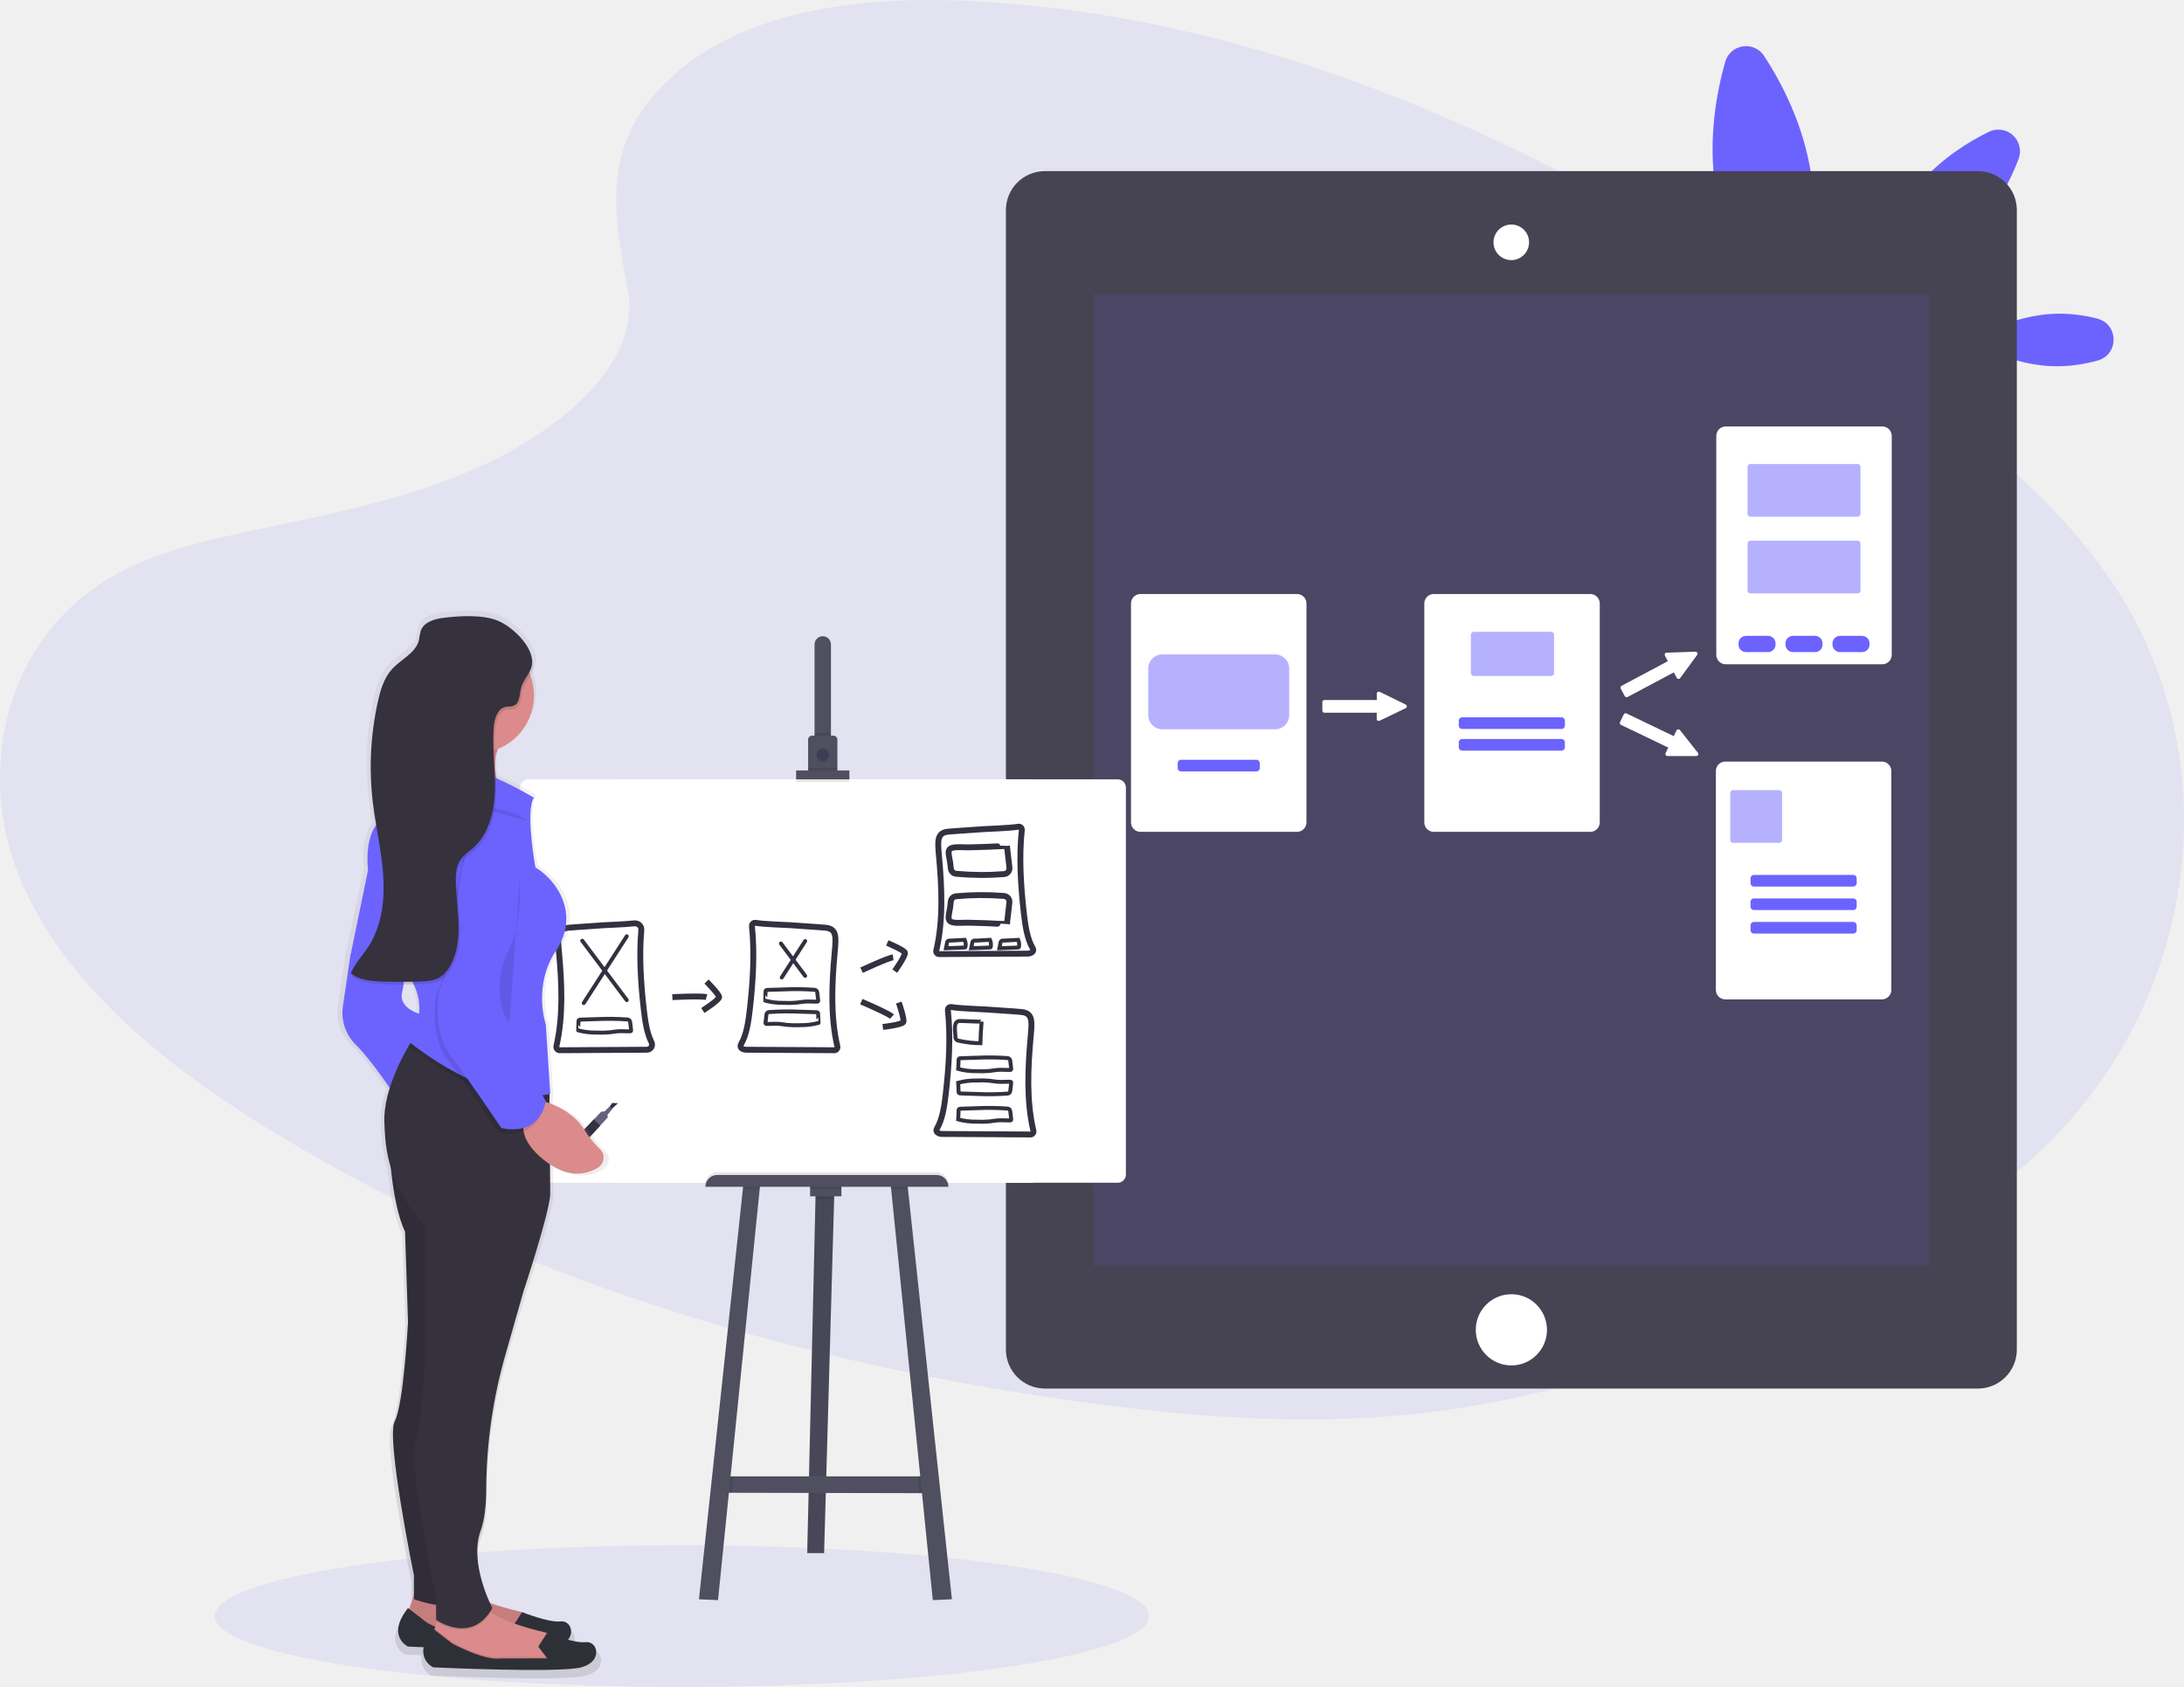
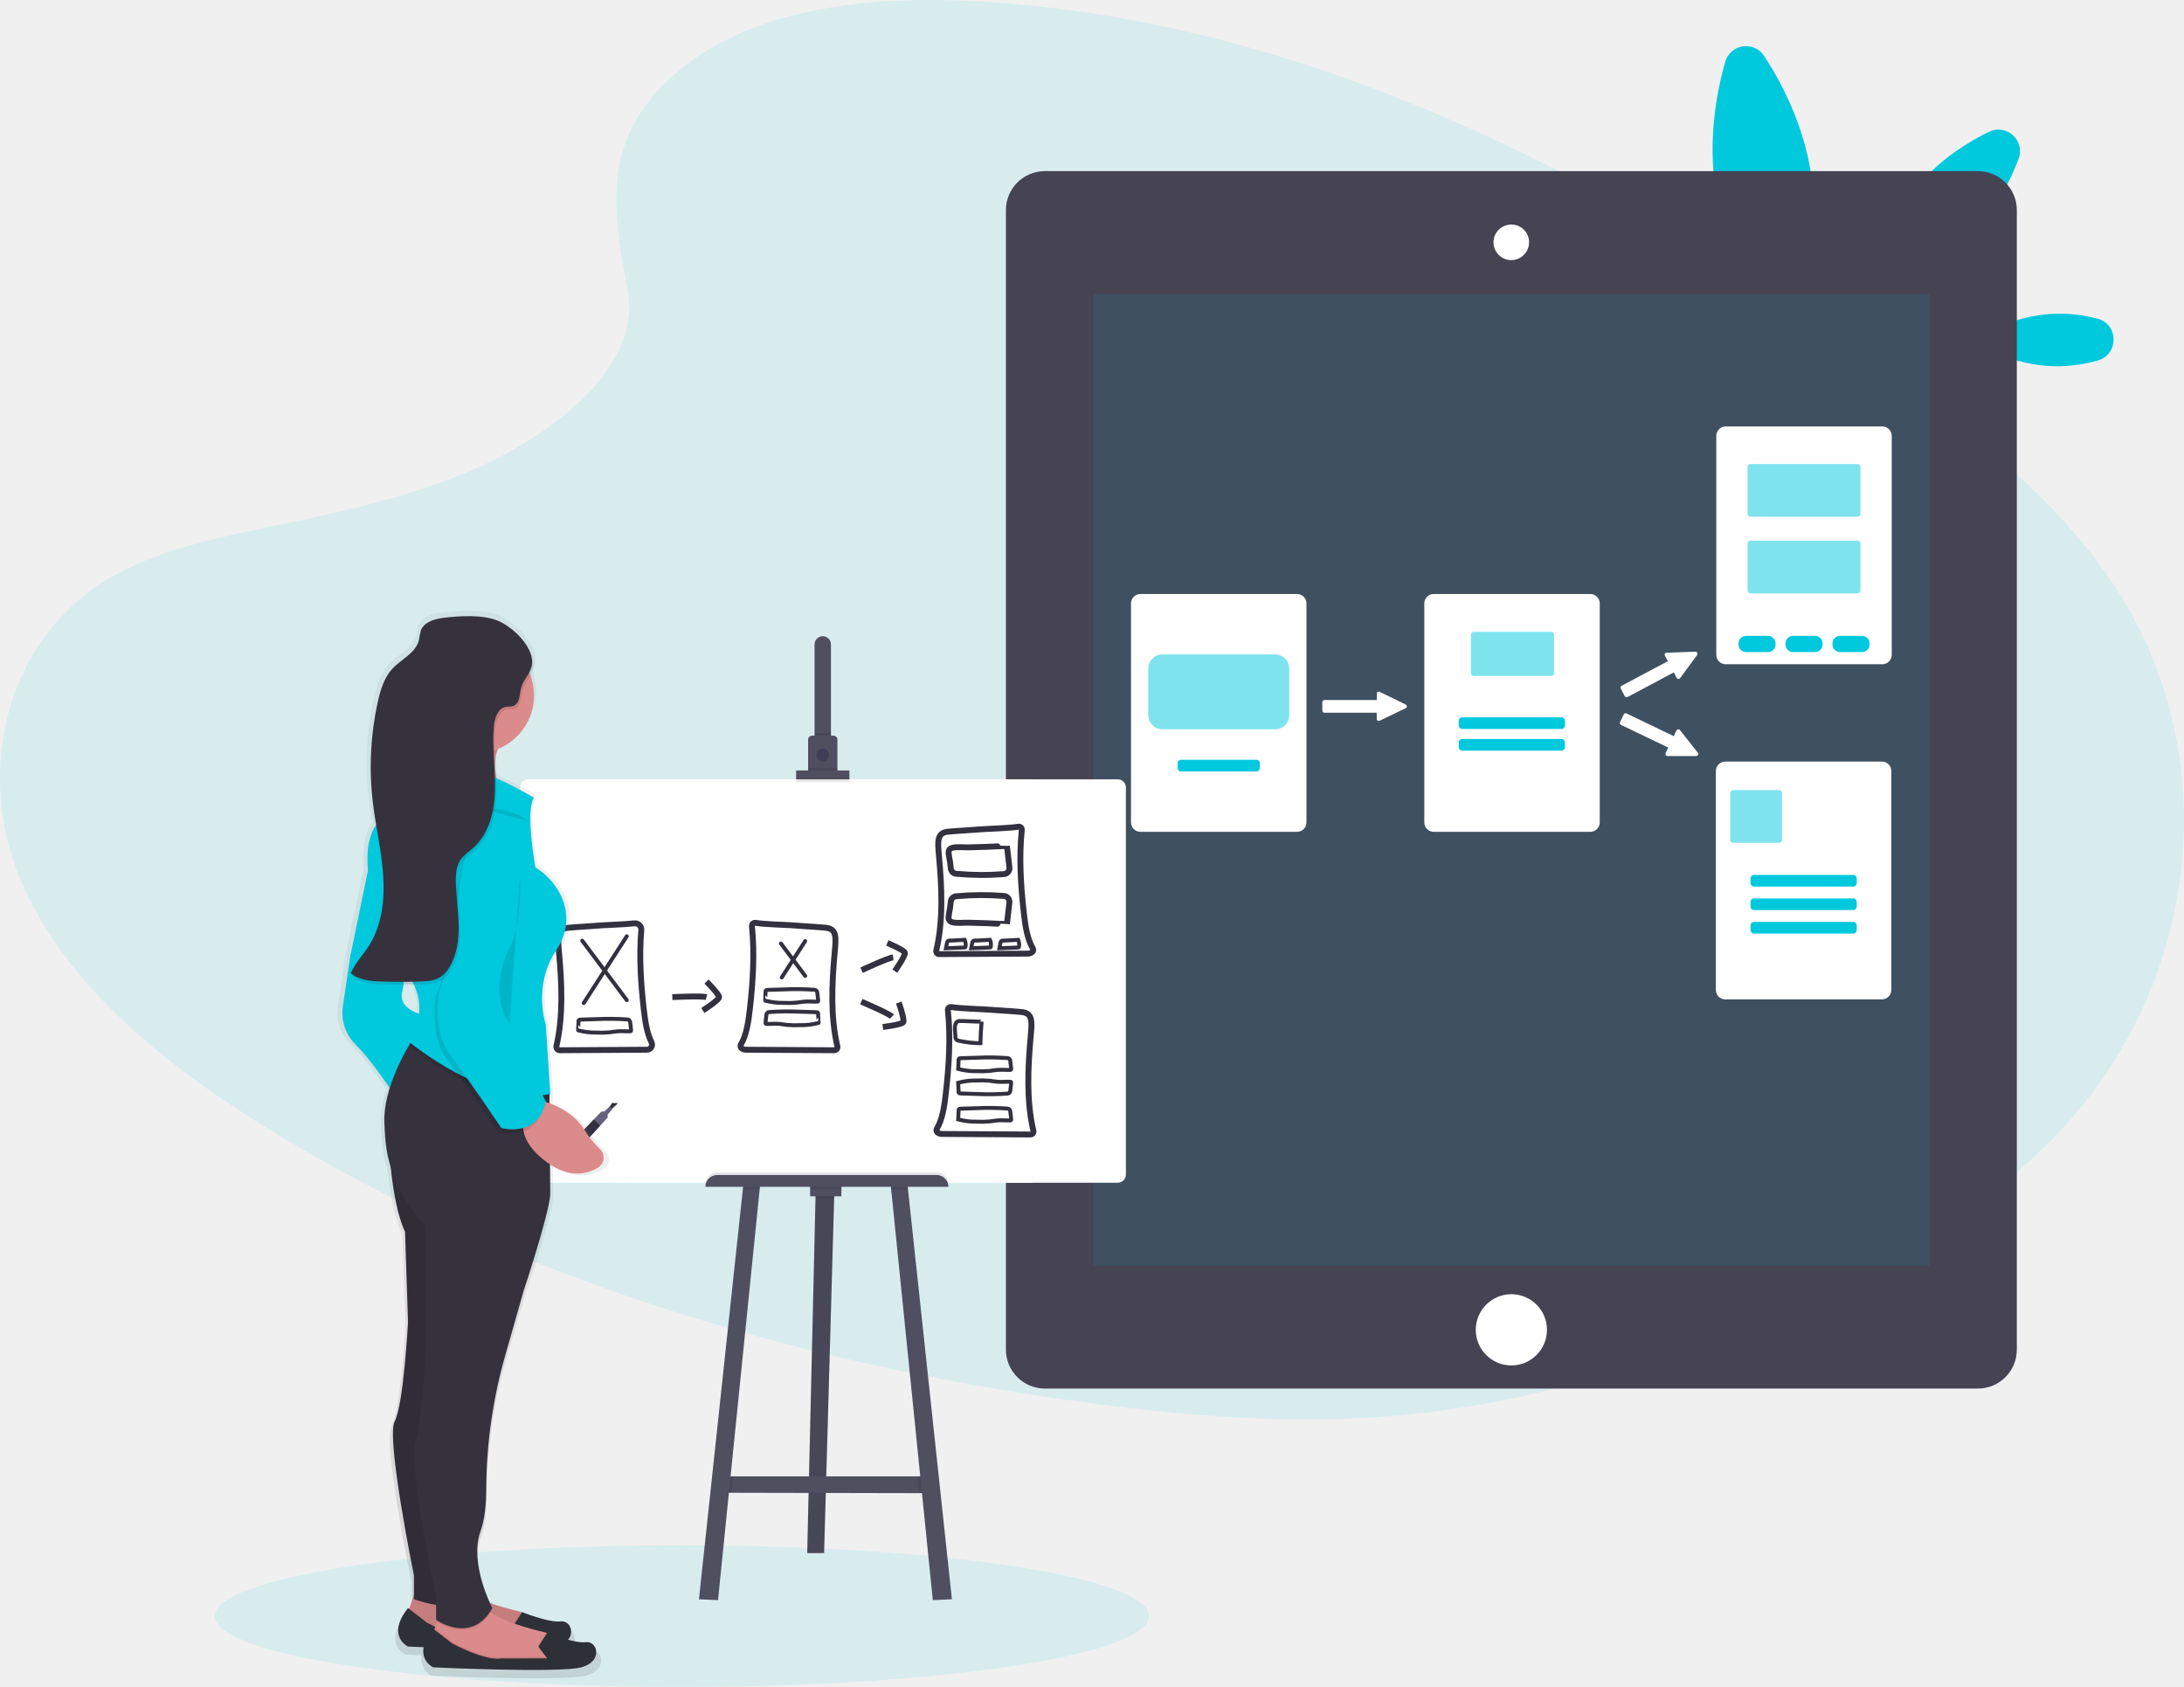
<svg xmlns="http://www.w3.org/2000/svg" id="a6f4e524-a1b8-434a-a0ca-43acb27f4769" data-name="Layer 1" width="1110.46" height="857.68" viewBox="0 0 1110.46 857.68">
  <defs>
    <linearGradient id="ed123d47-1cc8-43ee-8efc-264e01b6d696" x1="2277.26" y1="874.51" x2="2277.26" y2="331.66" gradientTransform="translate(-1992)" gradientUnits="userSpaceOnUse">
      <stop offset="0" stop-color="gray" stop-opacity="0.25" />
      <stop offset="0.54" stop-color="gray" stop-opacity="0.12" />
      <stop offset="1" stop-color="gray" stop-opacity="0.1" />
    </linearGradient>
  </defs>
-   <ellipse cx="346.73" cy="821.68" rx="237.5" ry="36" fill="#6c63ff" opacity="0.1" />
-   <path d="M387.66,59C425.33,25.8,484.47,19,538.31,21.68,707.39,30,860,110.67,992.05,201.94c47.8,33.05,94.86,68.65,125.88,114.16,63.16,92.62,44.42,220.94-43.4,297.24-29.88,26-66.1,45.87-103.28,63.51-66.12,31.37-137.46,56.55-212.5,63.72-53.51,5.11-107.68.95-160.88-6.18-148.64-19.92-294.54-64-416.82-139.37C127.42,562,76.87,520.86,54.76,467.37s-8-121.27,46.81-152.92c22.65-13.1,49.73-19,76.24-24.57,39-8.17,78.68-16.23,113.9-32.84,36.37-17.17,79.44-50.36,72.24-88.34C356.22,127.93,350,92.14,387.66,59Z" transform="translate(-44.77 -21.16)" fill="#6c63ff" opacity="0.1" />
-   <path d="M965.6,109.62c6.76,44.56-12.05,84.37-12.05,84.37S923.78,161.56,917,117c-3.79-25,.46-48.48,4.92-64.3a11,11,0,0,1,19.89-3C950.78,63.46,961.81,84.63,965.6,109.62Z" transform="translate(-44.77 -21.16)" fill="#6c63ff" />
-   <path d="M1091.3,180.64a76.91,76.91,0,0,1,19.85,2.51c10.91,2.8,11.08,18.25.23,21.29a77.15,77.15,0,0,1-19.79,2.94c-24.53.27-44.56-12.89-44.56-12.89S1066.77,180.91,1091.3,180.64Z" transform="translate(-44.77 -21.16)" fill="#6c63ff" />
-   <path d="M1022.32,112.9c-22.83,25.09-27.66,57.88-27.66,57.88s32.18-7.9,55-33c10.58-11.63,17.3-24.91,21.46-35.81A11,11,0,0,0,1056,88.17C1045.48,93.34,1032.9,101.27,1022.32,112.9Z" transform="translate(-44.77 -21.16)" fill="#6c63ff" />
+   <ellipse cx="346.73" cy="821.68" rx="237.5" ry="36" fill="#00c8dd" opacity="0.1" />
+   <path d="M387.66,59C425.33,25.8,484.47,19,538.31,21.68,707.39,30,860,110.67,992.05,201.94c47.8,33.05,94.86,68.65,125.88,114.16,63.16,92.62,44.42,220.94-43.4,297.24-29.88,26-66.1,45.87-103.28,63.51-66.12,31.37-137.46,56.55-212.5,63.72-53.51,5.11-107.68.95-160.88-6.18-148.64-19.92-294.54-64-416.82-139.37C127.42,562,76.87,520.86,54.76,467.37s-8-121.27,46.81-152.92c22.65-13.1,49.73-19,76.24-24.57,39-8.17,78.68-16.23,113.9-32.84,36.37-17.17,79.44-50.36,72.24-88.34C356.22,127.93,350,92.14,387.66,59Z" transform="translate(-44.77 -21.16)" fill="#00c8dd" opacity="0.1" />
+   <path d="M965.6,109.62c6.76,44.56-12.05,84.37-12.05,84.37S923.78,161.56,917,117c-3.79-25,.46-48.48,4.92-64.3a11,11,0,0,1,19.89-3C950.78,63.46,961.81,84.63,965.6,109.62Z" transform="translate(-44.77 -21.16)" fill="#00c8dd" />
+   <path d="M1091.3,180.64a76.91,76.91,0,0,1,19.85,2.51c10.91,2.8,11.08,18.25.23,21.29a77.15,77.15,0,0,1-19.79,2.94c-24.53.27-44.56-12.89-44.56-12.89S1066.77,180.91,1091.3,180.64Z" transform="translate(-44.77 -21.16)" fill="#00c8dd" />
+   <path d="M1022.32,112.9c-22.83,25.09-27.66,57.88-27.66,57.88s32.18-7.9,55-33c10.58-11.63,17.3-24.91,21.46-35.81A11,11,0,0,0,1056,88.17C1045.48,93.34,1032.9,101.27,1022.32,112.9Z" transform="translate(-44.77 -21.16)" fill="#00c8dd" />
  <rect x="511.46" y="87.01" width="514" height="618.97" rx="19.8" fill="#464353" />
-   <rect x="555.8" y="149.45" width="425.32" height="494.09" fill="#6c63ff" opacity="0.1" />
+   <rect x="555.8" y="149.45" width="425.32" height="494.09" fill="#00c8dd" opacity="0.1" />
  <circle cx="768.46" cy="676.12" r="18.1" fill="#fff" />
  <path d="M813.23,152.92a8.55,8.55,0,1,1,8.55-8.55A8.57,8.57,0,0,1,813.23,152.92Z" transform="translate(-44.77 -21.16)" fill="#fff" />
  <path d="M813.23,136.32a8.05,8.05,0,1,1-8.05,8.05,8.06,8.06,0,0,1,8.05-8.05m0-1a9.05,9.05,0,1,0,9,9.05,9,9,0,0,0-9-9.05Z" transform="translate(-44.77 -21.16)" fill="#fff" />
  <rect x="575.56" y="302.51" width="88.21" height="119.92" rx="4.3" fill="#fff" stroke="#fff" stroke-miterlimit="10" />
-   <rect x="583.83" y="332.73" width="71.67" height="38.05" rx="7.14" fill="#6c63ff" opacity="0.5" />
-   <rect x="598.79" y="386.3" width="41.75" height="5.91" rx="1.69" fill="#6c63ff" />
+   <rect x="583.83" y="332.73" width="71.67" height="38.05" rx="7.14" fill="#00c8dd" opacity="0.5" />
+   <rect x="598.79" y="386.3" width="41.75" height="5.91" rx="1.69" fill="#00c8dd" />
  <rect x="724.69" y="302.51" width="88.21" height="119.92" rx="4.3" fill="#fff" stroke="#fff" stroke-miterlimit="10" />
-   <rect x="747.89" y="321.24" width="42.27" height="22.44" rx="1.46" fill="#6c63ff" opacity="0.5" />
-   <rect x="741.71" y="364.71" width="53.96" height="5.91" rx="1.69" fill="#6c63ff" />
-   <rect x="741.71" y="375.73" width="53.96" height="5.91" rx="1.69" fill="#6c63ff" />
+   <rect x="747.89" y="321.24" width="42.27" height="22.44" rx="1.46" fill="#00c8dd" opacity="0.5" />
+   <rect x="741.71" y="364.71" width="53.96" height="5.91" rx="1.69" fill="#00c8dd" />
+   <rect x="741.71" y="375.73" width="53.96" height="5.91" rx="1.69" fill="#00c8dd" />
  <rect x="873.15" y="217.32" width="88.21" height="119.92" rx="4.3" fill="#fff" stroke="#fff" stroke-miterlimit="10" />
-   <rect x="888.54" y="235.93" width="57.43" height="26.8" rx="1.46" fill="#6c63ff" opacity="0.5" />
-   <rect x="888.54" y="274.88" width="57.43" height="26.8" rx="1.46" fill="#6c63ff" opacity="0.5" />
-   <rect x="883.95" y="323.28" width="18.84" height="8.27" rx="3.83" fill="#6c63ff" />
-   <rect x="907.84" y="323.28" width="18.84" height="8.27" rx="3.83" fill="#6c63ff" />
-   <rect x="931.73" y="323.28" width="18.84" height="8.27" rx="3.83" fill="#6c63ff" />
+   <rect x="888.54" y="235.93" width="57.43" height="26.8" rx="1.46" fill="#00c8dd" opacity="0.5" />
+   <rect x="888.54" y="274.88" width="57.43" height="26.8" rx="1.46" fill="#00c8dd" opacity="0.5" />
+   <rect x="883.95" y="323.28" width="18.84" height="8.27" rx="3.83" fill="#00c8dd" />
+   <rect x="907.84" y="323.28" width="18.84" height="8.27" rx="3.83" fill="#00c8dd" />
+   <rect x="931.73" y="323.28" width="18.84" height="8.27" rx="3.83" fill="#00c8dd" />
  <rect x="872.94" y="387.7" width="88.21" height="119.92" rx="4.3" fill="#fff" stroke="#fff" stroke-miterlimit="10" />
-   <rect x="879.75" y="401.72" width="26.36" height="26.8" rx="1.46" fill="#6c63ff" opacity="0.5" />
-   <rect x="890.07" y="444.84" width="53.96" height="5.91" rx="1.69" fill="#6c63ff" />
-   <rect x="890.07" y="456.79" width="53.96" height="5.91" rx="1.69" fill="#6c63ff" />
-   <rect x="890.07" y="468.74" width="53.96" height="5.91" rx="1.69" fill="#6c63ff" />
+   <rect x="879.75" y="401.72" width="26.36" height="26.8" rx="1.46" fill="#00c8dd" opacity="0.5" />
+   <rect x="890.07" y="444.84" width="53.96" height="5.91" rx="1.69" fill="#00c8dd" />
+   <rect x="890.07" y="456.79" width="53.96" height="5.91" rx="1.69" fill="#00c8dd" />
+   <rect x="890.07" y="468.74" width="53.96" height="5.91" rx="1.69" fill="#00c8dd" />
  <path d="M759.29,380.77l-1.35.65L747,386.68l-1,.47a.54.54,0,0,1-.73-.29.59.59,0,0,1,0-.2v-3.11a.53.53,0,0,0-.53-.53H718.15a.54.54,0,0,1-.54-.53V378.1a.54.54,0,0,1,.54-.53h26.62a.54.54,0,0,0,.53-.54v-3.18a.65.65,0,0,1,0-.2.54.54,0,0,1,.73-.28l1,.47,10.91,5.31,1.35.66A.53.53,0,0,1,759.29,380.77Z" transform="translate(-44.77 -21.16)" fill="#fff" stroke="#fff" stroke-miterlimit="10" />
  <path d="M907.32,353.8l-.88,1.21-7.16,9.76-.63.87a.55.55,0,0,1-.78.09.48.48,0,0,1-.12-.16l-1.46-2.74a.55.55,0,0,0-.73-.23l-23.5,12.51a.53.53,0,0,1-.72-.22L869.28,371a.53.53,0,0,1,.22-.72L893,357.79a.53.53,0,0,0,.22-.72l-1.49-2.81a.35.35,0,0,1-.06-.19.52.52,0,0,1,.51-.59l1.07,0,12.12-.44,1.5-.05A.53.53,0,0,1,907.32,353.8Z" transform="translate(-44.77 -21.16)" fill="#fff" stroke="#fff" stroke-miterlimit="10" />
  <path d="M907.24,405.06h-1.49l-12.11,0h-1.07a.53.53,0,0,1-.53-.57.45.45,0,0,1,.05-.19l1.34-2.81a.53.53,0,0,0-.25-.71l-24-11.52a.54.54,0,0,1-.25-.72l1.9-3.95a.52.52,0,0,1,.71-.25l24,11.53a.55.55,0,0,0,.72-.25l1.38-2.87a.52.52,0,0,1,.89-.1l.67.83,7.53,9.52.93,1.18A.53.53,0,0,1,907.24,405.06Z" transform="translate(-44.77 -21.16)" fill="#fff" stroke="#fff" stroke-miterlimit="10" />
  <polygon points="424.19 606.65 424.11 609.58 419.01 789.65 410.43 789.65 414.64 609.58 414.72 606.2 424.19 606.65" fill="#504f60" />
  <polygon points="424.19 606.65 424.11 609.58 419.01 789.65 410.43 789.65 414.64 609.58 414.72 606.2 424.19 606.65" opacity="0.1" />
  <polygon points="473.84 759.19 467.42 759.17 371.97 758.97 366.89 758.96 369.59 750.61 473.16 750.61 473.84 759.19" fill="#504f60" />
  <polygon points="424.19 606.65 424.11 609.58 414.64 609.58 414.72 606.2 424.19 606.65" opacity="0.1" />
  <rect x="411.9" y="602.25" width="15.91" height="5.98" fill="#504f60" />
  <polygon points="372.82 750.61 371.97 758.97 366.89 758.96 369.59 750.61 372.82 750.61" opacity="0.1" />
  <polygon points="386.52 602.14 386.25 604.73 365.08 813.56 355.38 813.11 377.69 604.73 377.94 602.36 386.52 602.14" fill="#504f60" />
  <polygon points="473.84 759.19 467.42 759.17 466.55 750.61 473.16 750.61 473.84 759.19" opacity="0.1" />
  <polygon points="484 813.11 474.29 813.56 453.12 604.73 452.86 602.14 461.43 602.36 461.68 604.73 484 813.11" fill="#504f60" />
  <rect x="311.38" y="396.23" width="213.91" height="205.11" fill="#fff" />
  <rect x="264.46" y="396.23" width="308" height="205.11" rx="4.13" fill="#fff" />
  <path d="M467.27,348.8v49.53h-8.34V348.8a4.17,4.17,0,1,1,8.34,0Z" transform="translate(-44.77 -21.16)" fill="#504f60" />
  <rect x="414.16" y="372.66" width="8.35" height="4.51" opacity="0.1" />
  <path d="M470.55,397.2v16.36H455.66V397.2a2,2,0,0,1,2-2h10.83A2,2,0,0,1,470.55,397.2Z" transform="translate(-44.77 -21.16)" fill="#504f60" />
  <circle cx="418.33" cy="384.39" r="3.16" opacity="0.1" />
  <circle cx="418.33" cy="383.71" r="3.16" fill="#3f3d56" />
  <rect x="410.89" y="390.37" width="14.89" height="2.03" opacity="0.1" />
  <rect x="404.79" y="393.08" width="27.08" height="4.51" opacity="0.1" />
  <rect x="404.79" y="391.72" width="27.08" height="4.51" fill="#504f60" />
  <path d="M364.63,596H476.21a6,6,0,0,1,6,6v0a0,0,0,0,1,0,0H358.65a0,0,0,0,1,0,0v0A6,6,0,0,1,364.63,596Z" opacity="0.1" />
  <polygon points="377.94 602.36 386.52 602.14 386.25 604.73 377.69 604.73 377.94 602.36" opacity="0.1" />
  <rect x="411.9" y="602.25" width="15.91" height="2.48" opacity="0.1" />
  <polygon points="461.68 604.73 453.12 604.73 452.86 602.14 461.43 602.36 461.68 604.73" opacity="0.1" />
  <path d="M364.63,597.4H476.21a6,6,0,0,1,6,6v0a0,0,0,0,1,0,0H358.65a0,0,0,0,1,0,0v0a6,6,0,0,1,6-6Z" fill="#504f60" />
  <path d="M562.59,441.48a1.49,1.49,0,0,1,1.71,1.64c-1.45,14-.52,28.34,1.05,42.31.73,6.39,1.72,13.15,4.55,17.89a1.51,1.51,0,0,1-.2,1.86,4,4,0,0,1-2.78.83l-44.63.25a1.49,1.49,0,0,1-1.46-1.84c3.59-15.3,2.82-32,1.38-47.87-.71-7.81-1.12-12,4.71-12.55,6-.54,12-.79,18-1.29C546.36,442.59,557.9,442.25,562.59,441.48Z" transform="translate(-44.77 -21.16)" fill="#fff" stroke="#33313f" stroke-miterlimit="10" stroke-width="3" />
  <path d="M528.44,533.17a1.49,1.49,0,0,0-1.71,1.64c1.45,14,.52,28.34-1.06,42.31-.72,6.39-1.71,13.15-4.54,17.9a1.49,1.49,0,0,0,.2,1.85,4,4,0,0,0,2.78.83l44.63.26a1.51,1.51,0,0,0,1.46-1.85c-3.59-15.3-2.82-32-1.38-47.87.71-7.81,1.12-12-4.71-12.55s-12-.79-18-1.29C544.67,534.28,533.13,533.94,528.44,533.17Z" transform="translate(-44.77 -21.16)" fill="#fff" stroke="#33313f" stroke-miterlimit="10" stroke-width="3" />
  <path d="M541.55,558.93a132.37,132.37,0,0,1,15.56.19,1.47,1.47,0,0,1,1.32,1.3l.49,4.09a.58.58,0,0,1-.12.53.55.55,0,0,1-.38.1c-2.18.06-4.36-.19-6.53,0-1.35.11-2.69.37-4,.52a47.75,47.75,0,0,1-6.66.12,33.56,33.56,0,0,1-9.27-1.14s.18-3.39.18-3.71c0-1.58-.05-1.72,1.58-1.76Z" transform="translate(-44.77 -21.16)" fill="none" stroke="#33313f" stroke-linecap="round" stroke-miterlimit="10" stroke-width="2" />
  <path d="M541.55,577.37a130.24,130.24,0,0,0,15.56-.2,1.47,1.47,0,0,0,1.32-1.3l.49-4.08a.6.6,0,0,0-.12-.54.55.55,0,0,0-.38-.1c-2.18-.06-4.36.2-6.53,0-1.35-.1-2.69-.36-4-.51a46.26,46.26,0,0,0-6.66-.12,33.56,33.56,0,0,0-9.27,1.14s.18,3.38.18,3.71c0,1.58-.05,1.71,1.58,1.76Z" transform="translate(-44.77 -21.16)" fill="none" stroke="#33313f" stroke-linecap="round" stroke-miterlimit="10" stroke-width="2" />
  <path d="M541.55,584.59a130.24,130.24,0,0,1,15.56.2,1.47,1.47,0,0,1,1.32,1.3l.49,4.08a.6.6,0,0,1-.12.54.55.55,0,0,1-.38.1c-2.18.06-4.36-.2-6.53,0-1.35.1-2.69.37-4,.52a47.75,47.75,0,0,1-6.66.11,33.55,33.55,0,0,1-9.27-1.13s.18-3.39.18-3.72c0-1.58-.05-1.71,1.58-1.75Z" transform="translate(-44.77 -21.16)" fill="none" stroke="#33313f" stroke-linecap="round" stroke-miterlimit="10" stroke-width="2" />
  <path d="M548.12,499a6.61,6.61,0,0,1,.44,3.48.52.52,0,0,1-.07.27.54.54,0,0,1-.42.15l-9.5.37s.53-2.8.6-3c.33-1.14,1.16-.84,2.23-.9Z" transform="translate(-44.77 -21.16)" fill="#fff" stroke="#33313f" stroke-linecap="round" stroke-miterlimit="10" stroke-width="2" />
  <path d="M562.47,499a6.61,6.61,0,0,1,.43,3.48.51.51,0,0,1-.06.27.56.56,0,0,1-.42.15l-9.51.37s.54-2.8.61-3c.32-1.14,1.15-.84,2.23-.9Z" transform="translate(-44.77 -21.16)" fill="#fff" stroke="#33313f" stroke-linecap="round" stroke-miterlimit="10" stroke-width="2" />
  <path d="M556.74,451.26l1.28,11a3,3,0,0,1-2.73,3.31,142.81,142.81,0,0,1-24.38-.16,3,3,0,0,1-2.71-2.86,42.69,42.69,0,0,0-.86-5.83c-.33-2-.69-3.93,1.67-4.52s5.59-.17,8.17-.22q4.64-.09,9.25-.26C547.29,451.72,556.74,451.21,556.74,451.26Z" transform="translate(-44.77 -21.16)" fill="none" stroke="#33313f" stroke-miterlimit="10" stroke-width="3" />
  <path d="M556.74,491,558,480a3,3,0,0,0-2.73-3.31,143.84,143.84,0,0,0-24.38.15,3,3,0,0,0-2.71,2.87,42.69,42.69,0,0,1-.86,5.83c-.33,2-.69,3.93,1.67,4.52s5.59.17,8.17.22c3.09.06,6.17.14,9.25.26C547.29,490.57,556.74,491.08,556.74,491Z" transform="translate(-44.77 -21.16)" fill="none" stroke="#33313f" stroke-miterlimit="10" stroke-width="3" />
  <path d="M543.89,540.57q-.5,5.49-.63,11a52.07,52.07,0,0,1-10.91-1.25,1.93,1.93,0,0,1-1.79-2.36c-.07-2.28-1.27-7.37,1.94-7.69C533.46,540.17,543.88,540.75,543.89,540.57Z" transform="translate(-44.77 -21.16)" fill="none" stroke="#33313f" stroke-linecap="round" stroke-miterlimit="10" stroke-width="2" />
  <path d="M367.32,490.61a3.19,3.19,0,0,1,3.52,3.47c-1.15,13.31-.24,26.94,1.26,40.21.67,5.9,1.56,12.11,3.92,16.76a2.62,2.62,0,0,1-2.32,3.82h0l-44.28.26a1.76,1.76,0,0,1-1.73-2.14c3.51-15.22,2.74-31.84,1.31-47.58-.72-7.81-1.12-12,4.7-12.55,6-.53,12-.78,17.95-1.29C352.92,491.47,362,491.19,367.32,490.61Z" transform="translate(-44.77 -21.16)" fill="#fff" stroke="#33313f" stroke-linecap="round" stroke-miterlimit="10" stroke-width="3" />
  <path d="M428.92,490.36a1.59,1.59,0,0,0-1.82,1.76c1.43,13.93.5,28.25-1.07,42.17-.72,6.39-1.71,13.12-4.53,17.87a1.58,1.58,0,0,0,.42,2.07,4.19,4.19,0,0,0,2.54.64l44.51.26a1.6,1.6,0,0,0,1.55-2c-3.55-15.27-2.79-31.95-1.35-47.75.71-7.81,1.12-12-4.7-12.55-6-.53-12-.78-18-1.29C445,491.45,433.7,491.12,428.92,490.36Z" transform="translate(-44.77 -21.16)" fill="#fff" stroke="#33313f" stroke-miterlimit="10" stroke-width="3" />
  <line x1="296.04" y1="478.29" x2="318.68" y2="508.49" fill="#fff" stroke="#33313f" stroke-linecap="round" stroke-miterlimit="10" stroke-width="2" />
  <line x1="318.68" y1="476.03" x2="296.79" y2="510" fill="#fff" stroke="#33313f" stroke-linecap="round" stroke-miterlimit="10" stroke-width="2" />
  <line x1="397.07" y1="479.71" x2="409.4" y2="496.16" fill="#fff" stroke="#33313f" stroke-linecap="round" stroke-miterlimit="10" stroke-width="2" />
  <line x1="409.4" y1="478.47" x2="397.48" y2="496.98" fill="#fff" stroke="#33313f" stroke-linecap="round" stroke-miterlimit="10" stroke-width="2" />
  <path d="M348.29,539.3a132.56,132.56,0,0,1,15.57.19,1.49,1.49,0,0,1,1.32,1.3l.48,4.09a.63.63,0,0,1-.11.54.7.7,0,0,1-.38.1c-2.18.06-4.37-.2-6.54,0-1.35.1-2.68.36-4,.51a47.72,47.72,0,0,1-6.66.12,33.44,33.44,0,0,1-9.26-1.14c-.06,0,.18-3.38.18-3.71,0-1.58-.06-1.71,1.57-1.76Z" transform="translate(-44.77 -21.16)" fill="none" stroke="#33313f" stroke-linecap="round" stroke-miterlimit="10" stroke-width="2" />
  <path d="M443.41,524.2a130.43,130.43,0,0,1,15.57.2,1.47,1.47,0,0,1,1.32,1.3l.48,4.08a.63.63,0,0,1-.11.54.56.56,0,0,1-.38.1c-2.18.06-4.37-.2-6.54,0-1.35.1-2.68.37-4,.51a46.26,46.26,0,0,1-6.66.12,33.56,33.56,0,0,1-9.27-1.14c-.05,0,.18-3.38.18-3.71,0-1.58-.05-1.71,1.58-1.76Z" transform="translate(-44.77 -21.16)" fill="none" stroke="#33313f" stroke-linecap="round" stroke-miterlimit="10" stroke-width="2" />
  <path d="M451.34,535.53a132.39,132.39,0,0,0-15.56.19,1.47,1.47,0,0,0-1.32,1.3L434,541.1a.57.57,0,0,0,.11.54.55.55,0,0,0,.38.1c2.18.06,4.36-.19,6.54,0,1.35.1,2.68.37,4,.52a49.33,49.33,0,0,0,6.66.12,33.47,33.47,0,0,0,9.27-1.14c.05,0-.18-3.39-.18-3.71,0-1.59.06-1.72-1.57-1.76Z" transform="translate(-44.77 -21.16)" fill="none" stroke="#33313f" stroke-linecap="round" stroke-miterlimit="10" stroke-width="2" />
  <path d="M386.63,528.13s14.71-.75,17.35,0" transform="translate(-44.77 -21.16)" fill="none" stroke="#33313f" stroke-miterlimit="10" stroke-width="3" />
  <path d="M404,520.21s6.41,6.41,6.41,7.92-8.3,6.79-8.3,6.79" transform="translate(-44.77 -21.16)" fill="none" stroke="#33313f" stroke-miterlimit="10" stroke-width="3" />
  <path d="M482.84,514.45s13.33-6.24,16.06-6.54" transform="translate(-44.77 -21.16)" fill="none" stroke="#33313f" stroke-miterlimit="10" stroke-width="3" />
  <path d="M495.92,500.58s8.35,3.52,8.92,4.91-5.12,9.42-5.12,9.42" transform="translate(-44.77 -21.16)" fill="none" stroke="#33313f" stroke-miterlimit="10" stroke-width="3" />
  <path d="M482.7,530.43s13.55,5.75,15.6,7.59" transform="translate(-44.77 -21.16)" fill="none" stroke="#33313f" stroke-miterlimit="10" stroke-width="3" />
  <path d="M501.76,530.89s3,8.57,2.3,9.93-10.43,2.48-10.43,2.48" transform="translate(-44.77 -21.16)" fill="none" stroke="#33313f" stroke-miterlimit="10" stroke-width="3" />
  <path d="M535.29,499a6.61,6.61,0,0,1,.43,3.48.51.51,0,0,1-.06.27.56.56,0,0,1-.42.15l-9.51.37s.54-2.8.61-3c.32-1.14,1.16-.84,2.23-.9Z" transform="translate(-44.77 -21.16)" fill="#fff" stroke="#33313f" stroke-linecap="round" stroke-miterlimit="10" stroke-width="2" />
  <polygon points="310.87 564.02 314.23 560.89 311.23 560.77 309.66 563.18 310.87 564.02" fill="#33313f" />
  <polygon points="286.7 585.94 290.26 581.37 291.05 580.55 301.95 569.13 305.66 565.25 307.4 565.04 309.9 562.56 311.37 563.85 308.94 566.69 308.98 568.18 305.19 572.29 294.49 583.91 293.8 584.65 289.5 588.63 286.7 585.94" fill="#65617d" />
  <polygon points="291.05 580.55 301.95 569.13 305.19 572.29 294.49 583.91 291.05 580.55" fill="#33313f" />
  <path d="M352.27,606.11a48,48,0,0,1-8.19-10c-4.8-7.48-12.82-11.52-18.32-13.53l0-2.43.34-.07-.15-2.26.15,0-.39-6v-.05h0L323.73,542s-7.05-19.85,5.48-38.16.78-35.87-11-42.74c0,0-5.48-29-.78-35.87a203.68,203.68,0,0,0-19.68-9.95c-.11-.36-.2-.72-.29-1.1-.13-2.7-.3-5.4-.45-8.1a29.47,29.47,0,0,1,.77-4.16c.15-.57.32-1.14.5-1.73a29.78,29.78,0,0,0,19.15-27.61,29,29,0,0,0-1.86-10.24A12.87,12.87,0,0,0,317,359c.75-3.09-.1-6.39-1.86-9.52C312,342.7,304.17,336.35,298.49,334c-8.14-3.3-20.39-2.52-28.87-1.5-4.76.57-10.19,2.16-11.91,6.52-.63,1.6-.64,3.37-1.08,5-1.78,6.66-9.47,9.76-14.22,14.86-4.2,4.5-6,10.59-7.4,16.52a151.21,151.21,0,0,0-2.75,51.85c.48,4,1.12,7.95,1.8,11.91-2.86,4-5.44,11.07-4.26,23.35l-9.4,44.26-3.91,25.95s-2.35,10.68,7,19.84c6,5.84,13.25,15.71,17.72,22.1a52.45,52.45,0,0,0-2.85,17.59c.1,2.72.25,5.35.44,7.85a69.33,69.33,0,0,0,3,15.64c1.1,10.66,3.27,24.29,7.52,33l1.56,46.55s-2.35,42.74-7,51.13,10.17,79.37,10.17,79.37v9.92l-2.5,7.34-.63-.47c-11.74,14.5,0,19.84,0,19.84s3.2.15,8.31.35a9.36,9.36,0,0,0,5,10.34s66.53,3.05,78.28,0,8.61-13.74,2.34-13c-2.39.3-5.92-.33-9.37-1.22,3.65-4.25.73-10-3.93-9.46-6.26.76-20.35-4.78-20.35-4.78l-.07.09a10.5,10.5,0,0,0-1.38-.42,156.67,156.67,0,0,1-15.49-4.33c-3-6.43-10-23.71-5-37.11,2.26-6.06,3-14.12,3-21.94a249,249,0,0,1,10.31-69.66l9.39-32s13.31-38.93,14.09-49.61L326,614.13c11,7,19.75,4.9,25.33,1.63A6,6,0,0,0,352.27,606.11Zm-104.47-81c.27-1.12.49-2.34.68-3.63,1.84,0,3.69,0,5.53-.06a28.17,28.17,0,0,1,2.78,15C252.55,535.11,246.21,531.9,247.8,525.16Z" transform="translate(-44.77 -21.16)" fill="url(#ed123d47-1cc8-43ee-8efc-264e01b6d696)" />
  <path d="M255.24,832l-3,9,9.79,9.79,32.39,7.53,23.35-2.26-1.51-8.29h0a10,10,0,0,0-7.42-7.29c-9.6-2.26-27.9-7.4-31.75-14.55Z" transform="translate(-44.77 -21.16)" fill="#db8b8b" />
  <path d="M255.24,832l-3,9,9.79,9.79,32.39,7.53,23.35-2.26-1.51-8.29h0a10,10,0,0,0-7.42-7.29c-9.6-2.26-27.9-7.4-31.75-14.55Z" transform="translate(-44.77 -21.16)" opacity="0.1" />
  <path d="M310.23,853.8l-4.52-6,4.52-7s13.55,5.47,19.58,4.72,9,9.79-2.26,12.8-75.32,0-75.32,0-11.3-5.27,0-19.58l9.79,7.53s16.57,9,24.86,7.53Z" transform="translate(-44.77 -21.16)" fill="#2e3037" />
  <path d="M330.56,866.61l-23.35,2.26-32.39-7.54L265,851.54l.8-2.39,1.12-3.36,1.1-3.29,21.84-6a13.5,13.5,0,0,0,4.43,4.43c7.09,4.85,19.84,8.36,27.32,10.11.31.08.63.17.93.28a9.92,9.92,0,0,1,6.49,7Z" transform="translate(-44.77 -21.16)" fill="#db8b8b" />
  <path d="M330.56,866.61l-23.35,2.26-32.39-7.54L265,851.54l.8-2.39,9,6.91s16.58,9,24.86,7.53H323l-4.52-6,4.06-6.27a9.92,9.92,0,0,1,6.49,7Z" transform="translate(-44.77 -21.16)" opacity="0.1" />
  <path d="M323,864.35l-4.52-6,4.52-7s13.56,5.47,19.58,4.72,9,9.79-2.25,12.81-75.33,0-75.33,0-11.3-5.28,0-19.59l9.79,7.53s16.58,9,24.86,7.54Z" transform="translate(-44.77 -21.16)" fill="#2e3037" />
  <path d="M304.2,427.48s-36.15,3.76-30.88-11.3a27,27,0,0,0,1.11-13.3,36.91,36.91,0,0,0-6.38-15.32l33.89,5.27a42.32,42.32,0,0,0-4.59,10.88C293.31,419.7,304.2,427.48,304.2,427.48Z" transform="translate(-44.77 -21.16)" fill="#db8b8b" />
  <path d="M242.44,599.21s.75,32.39,8.28,48.21l1.51,45.94s-2.26,42.19-6.78,50.47,9.79,78.34,9.79,78.34v12.05s24.1,9,30.88-1.51l-6.78-89.63,3-124.28Z" transform="translate(-44.77 -21.16)" fill="#35323e" />
  <path d="M242.43,599.21s.75,32.39,8.28,48.21l1.51,45.94s-2.26,42.19-6.78,50.47,9.79,78.34,9.79,78.34v12.05s24.1,9,30.88-1.51l-6.78-89.63,3-124.28Z" transform="translate(-44.77 -21.16)" opacity="0.1" />
-   <path d="M227.37,495.27l-4.52,12.05-3.76,25.61a22.65,22.65,0,0,0,6.78,19.58c9,9,21.09,27.87,21.09,27.87l14.31-42.93s-14.31-2.26-12-12.05,1.5-27.87,1.5-27.87Z" transform="translate(-44.77 -21.16)" fill="#6c63ff" />
+   <path d="M227.37,495.27l-4.52,12.05-3.76,25.61a22.65,22.65,0,0,0,6.78,19.58c9,9,21.09,27.87,21.09,27.87l14.31-42.93s-14.31-2.26-12-12.05,1.5-27.87,1.5-27.87Z" transform="translate(-44.77 -21.16)" fill="#00c8dd" />
  <path d="M294.32,840.91c-9.67,15.21-24.7,6.59-27.37,4.88l1.1-3.29,21.84-6A13.5,13.5,0,0,0,294.32,840.91Z" transform="translate(-44.77 -21.16)" opacity="0.1" />
  <path d="M324.54,628.59c-.76,10.54-13.56,49-13.56,49l-9,31.61A251.29,251.29,0,0,0,292,777.92c0,7.71-.71,15.67-2.88,21.65-6,16.57,6,39.17,6,39.17-10.54,18.83-28.62,6-28.62,6v-12S252.23,767.18,256,754.38s5.28-47.46,5.28-47.46V644.41a70.9,70.9,0,0,1-20.67-45c-.18-2.47-.33-5.06-.42-7.75-.61-17,11-36.92,15.54-44,1.1-1.72,1.78-2.68,1.78-2.68L324,571.36l.15.06,0,2.57,0,5.7Z" transform="translate(-44.77 -21.16)" fill="#35323e" />
  <path d="M301.94,392.83a42.32,42.32,0,0,0-4.59,10.88,29.42,29.42,0,0,1-22.92-.83,36.91,36.91,0,0,0-6.38-15.32Z" transform="translate(-44.77 -21.16)" opacity="0.1" />
  <circle cx="242.11" cy="353.59" r="29.38" fill="#db8b8b" />
  <path d="M324.54,579.63l-.33.06C292.63,586.18,253,553.27,253,553.27a38,38,0,0,0,2.74-5.61c1.1-1.72,1.78-2.68,1.78-2.68L324,571.36l.17,2.63Z" transform="translate(-44.77 -21.16)" opacity="0.1" />
-   <path d="M316.25,426.73s-42.18-25.61-55.74-15.07l-18.83,24.1s-12.05,3.77-9.79,27.87l-9,43.69L250,514.1s15.82,15.06,3,36.91c0,0,39.92,33.14,71.56,26.36L322.28,542s-6.78-19.59,5.27-37.66.75-35.4-10.54-42.18C317,462.13,311.73,433.5,316.25,426.73Z" transform="translate(-44.77 -21.16)" fill="#6c63ff" />
+   <path d="M316.25,426.73s-42.18-25.61-55.74-15.07l-18.83,24.1s-12.05,3.77-9.79,27.87l-9,43.69L250,514.1s15.82,15.06,3,36.91c0,0,39.92,33.14,71.56,26.36L322.28,542s-6.78-19.59,5.27-37.66.75-35.4-10.54-42.18C317,462.13,311.73,433.5,316.25,426.73Z" transform="translate(-44.77 -21.16)" fill="#00c8dd" />
  <path d="M318.51,580.38s15.82,3,23.35,15.07a46.86,46.86,0,0,0,7.89,9.85,6,6,0,0,1-.94,9.52c-6,3.6-15.72,5.81-28-4.31C299.68,593.19,318.51,580.38,318.51,580.38Z" transform="translate(-44.77 -21.16)" fill="#db8b8b" />
  <path d="M295.16,441s-15.06-1.51-18.83,37.66-9.79,48.2-9.79,48.2-3.77,20.34,5.27,32.39S298.17,597,298.17,597s18.84,5.28,22.6-13.56l-23.35-43.68s-3.76-15.07,5.27-25.61S318.51,433.5,295.16,441Z" transform="translate(-44.77 -21.16)" opacity="0.1" />
-   <path d="M296.67,438.78s-15.07-1.51-18.83,37.66-9.79,48.2-9.79,48.2S264.28,545,273.32,557s26.36,37.66,26.36,37.66,18.83,5.28,22.6-13.55l-23.35-43.69s-3.77-15.07,5.27-25.61S320,431.24,296.67,438.78Z" transform="translate(-44.77 -21.16)" fill="#6c63ff" />
+   <path d="M296.67,438.78s-15.07-1.51-18.83,37.66-9.79,48.2-9.79,48.2S264.28,545,273.32,557s26.36,37.66,26.36,37.66,18.83,5.28,22.6-13.55l-23.35-43.69s-3.77-15.07,5.27-25.61S320,431.24,296.67,438.78Z" transform="translate(-44.77 -21.16)" fill="#00c8dd" />
  <path d="M309.1,467s1.5,23.35-5.28,36.16-6.78,29.37,0,38.41" transform="translate(-44.77 -21.16)" opacity="0.1" />
  <path d="M312.86,438.4s-6-6-23.35-6.78-24.85-6-24.85-6" transform="translate(-44.77 -21.16)" opacity="0.1" />
  <path d="M271,336.79c-4.58.56-9.81,2.13-11.46,6.44-.61,1.58-.62,3.32-1.05,5-1.71,6.58-9.11,9.64-13.68,14.67-4,4.44-5.81,10.45-7.12,16.3A153.13,153.13,0,0,0,235,430.34c1.47,12.49,4.47,24.78,5.32,37.33s-.7,25.75-7.56,36.29c-3,4.54-6.84,8.52-8.93,13.51,4.32,3.5,10.28,4,15.84,4.19q9.72.33,19.44,0c3.4-.12,6.95-.34,9.88-2.06a15.31,15.31,0,0,0,5.19-5.56c3.7-6.29,4.64-13.85,4.48-21.15s-1.31-14.55-1.45-21.85c-.07-4,.24-8.2,2.53-11.46,1.65-2.35,4.16-3.93,6.31-5.84,8.07-7.14,10.83-18.6,11.1-29.37s-1.5-21.56-.59-32.29c.35-4.21,1.92-9.25,6.06-10.07,1.3-.26,2.69,0,3.93-.5,3.32-1.27,3-5.95,3.94-9.37,1.07-3.85,4.35-6.82,5.27-10.7,2.17-9.11-9.43-20-17-23.16C290.91,335,279.12,335.79,271,336.79Z" transform="translate(-44.77 -21.16)" opacity="0.1" />
  <path d="M270.21,335.29c-4.58.56-9.81,2.13-11.46,6.43a46,46,0,0,0-1,5c-1.71,6.58-9.12,9.64-13.69,14.68-4,4.43-5.81,10.44-7.12,16.3a153.33,153.33,0,0,0-2.64,51.17c1.47,12.49,4.47,24.79,5.31,37.33s-.69,25.75-7.55,36.29c-3,4.54-6.84,8.52-8.93,13.51,4.32,3.51,10.28,4,15.84,4.19q9.72.33,19.44,0c3.4-.12,6.95-.33,9.88-2.06a15.13,15.13,0,0,0,5.18-5.56c3.71-6.29,4.64-13.85,4.49-21.15s-1.32-14.55-1.45-21.85c-.07-4,.24-8.2,2.52-11.45,1.66-2.36,4.17-3.94,6.32-5.84,8.06-7.15,10.83-18.61,11.1-29.38s-1.51-21.56-.6-32.29c.36-4.2,1.93-9.25,6.06-10.06,1.31-.26,2.7,0,3.94-.51,3.32-1.27,3-5.94,3.94-9.37,1.06-3.85,4.34-6.81,5.27-10.69,2.17-9.12-9.43-20-17-23.17C290.15,333.51,278.37,334.28,270.21,335.29Z" transform="translate(-44.77 -21.16)" fill="#35323e" />
</svg>
